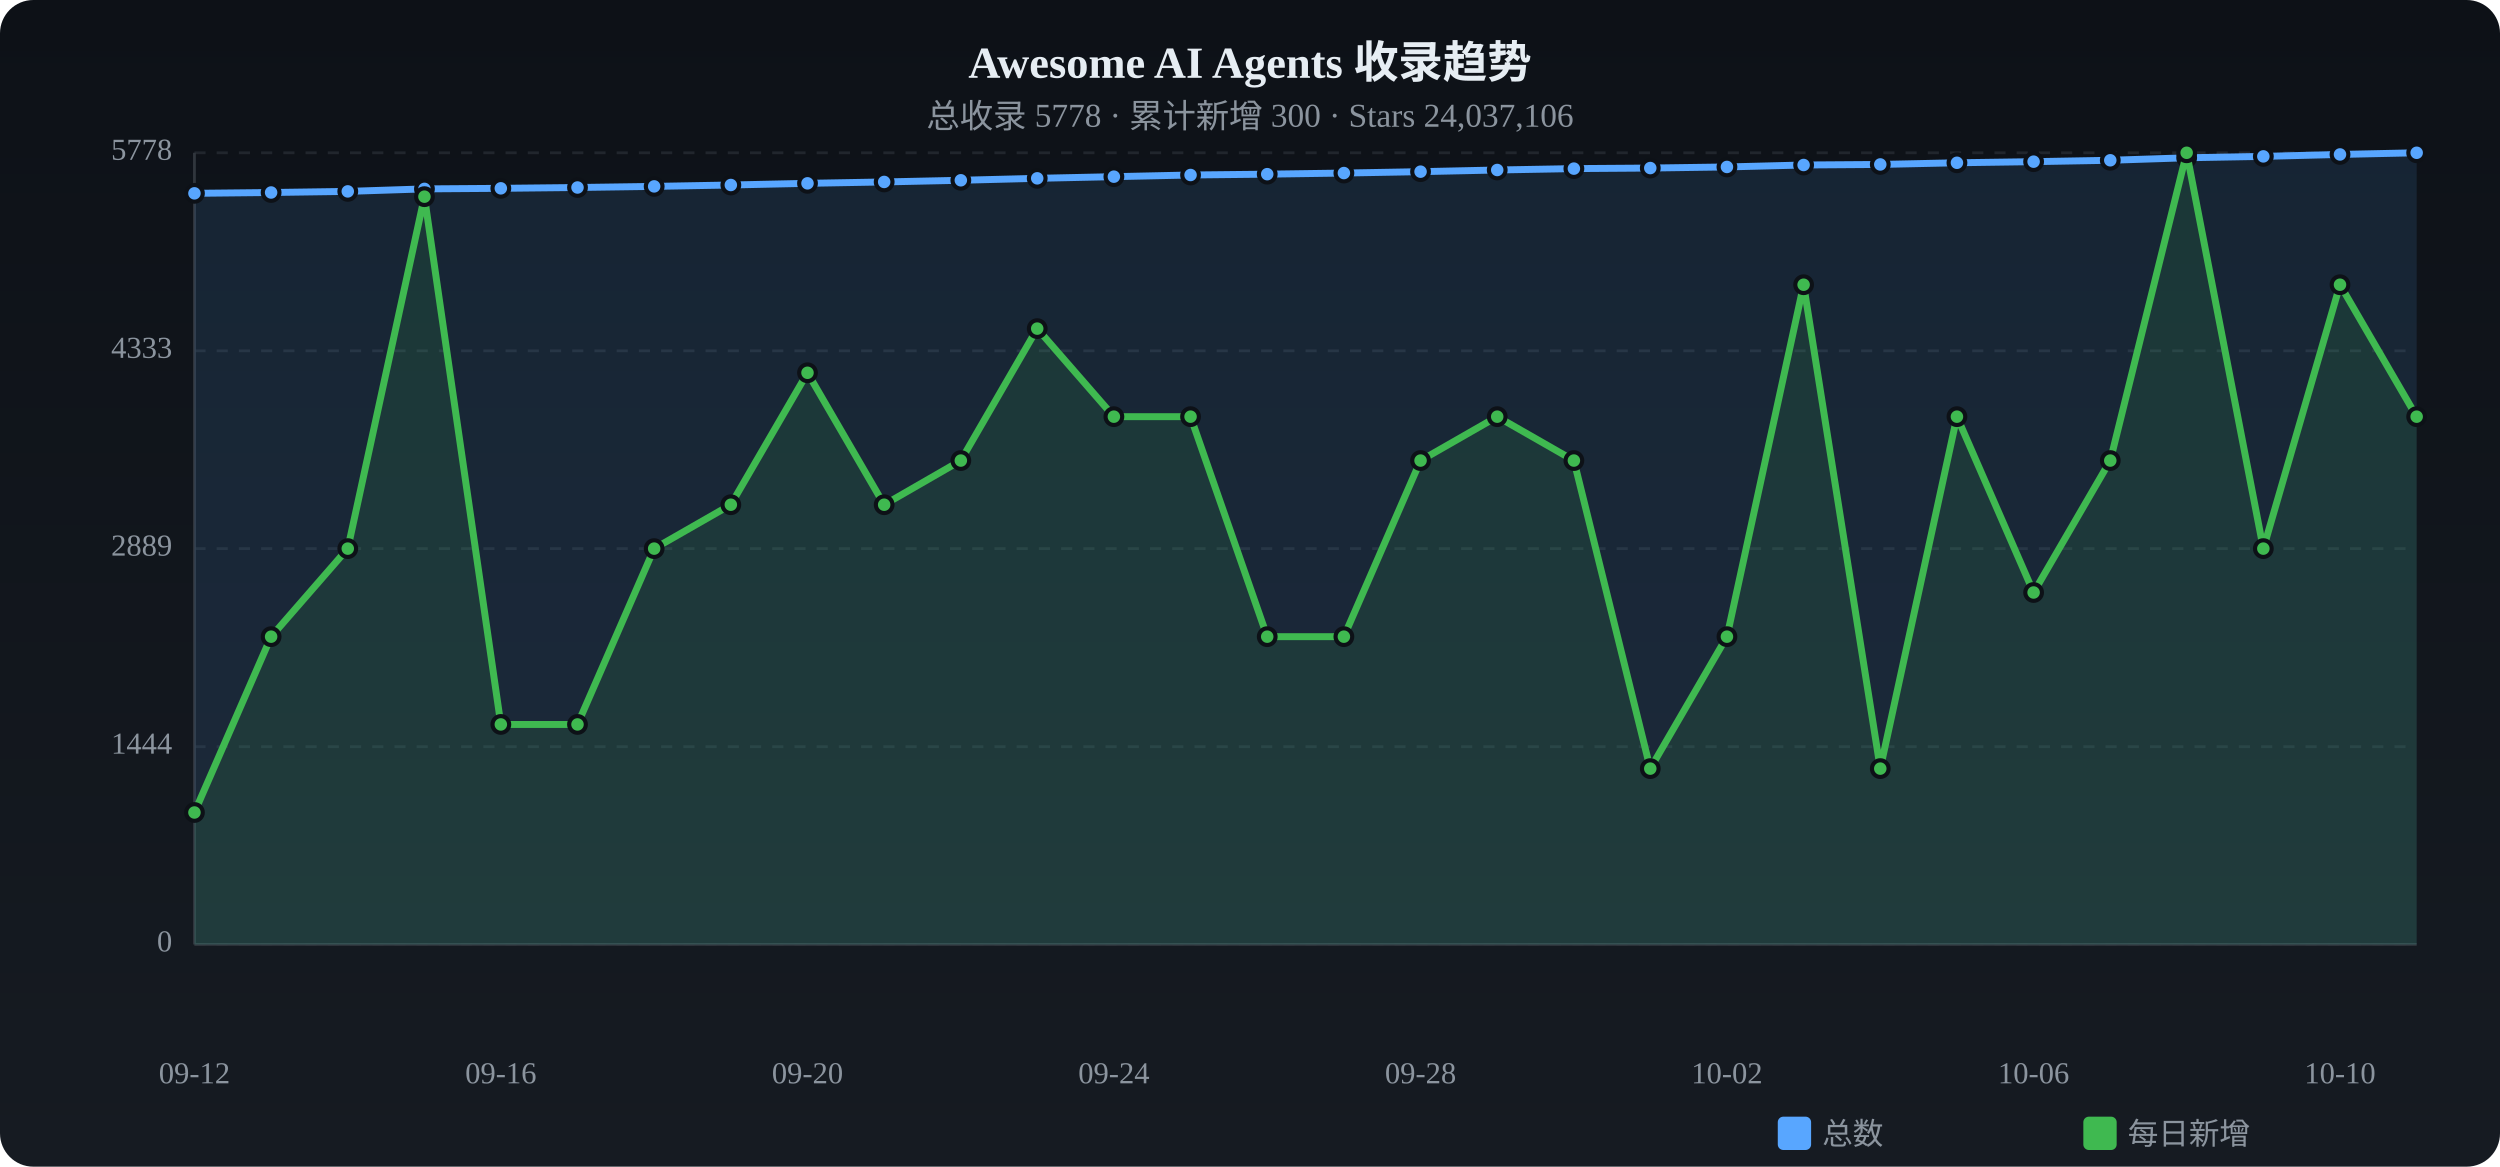
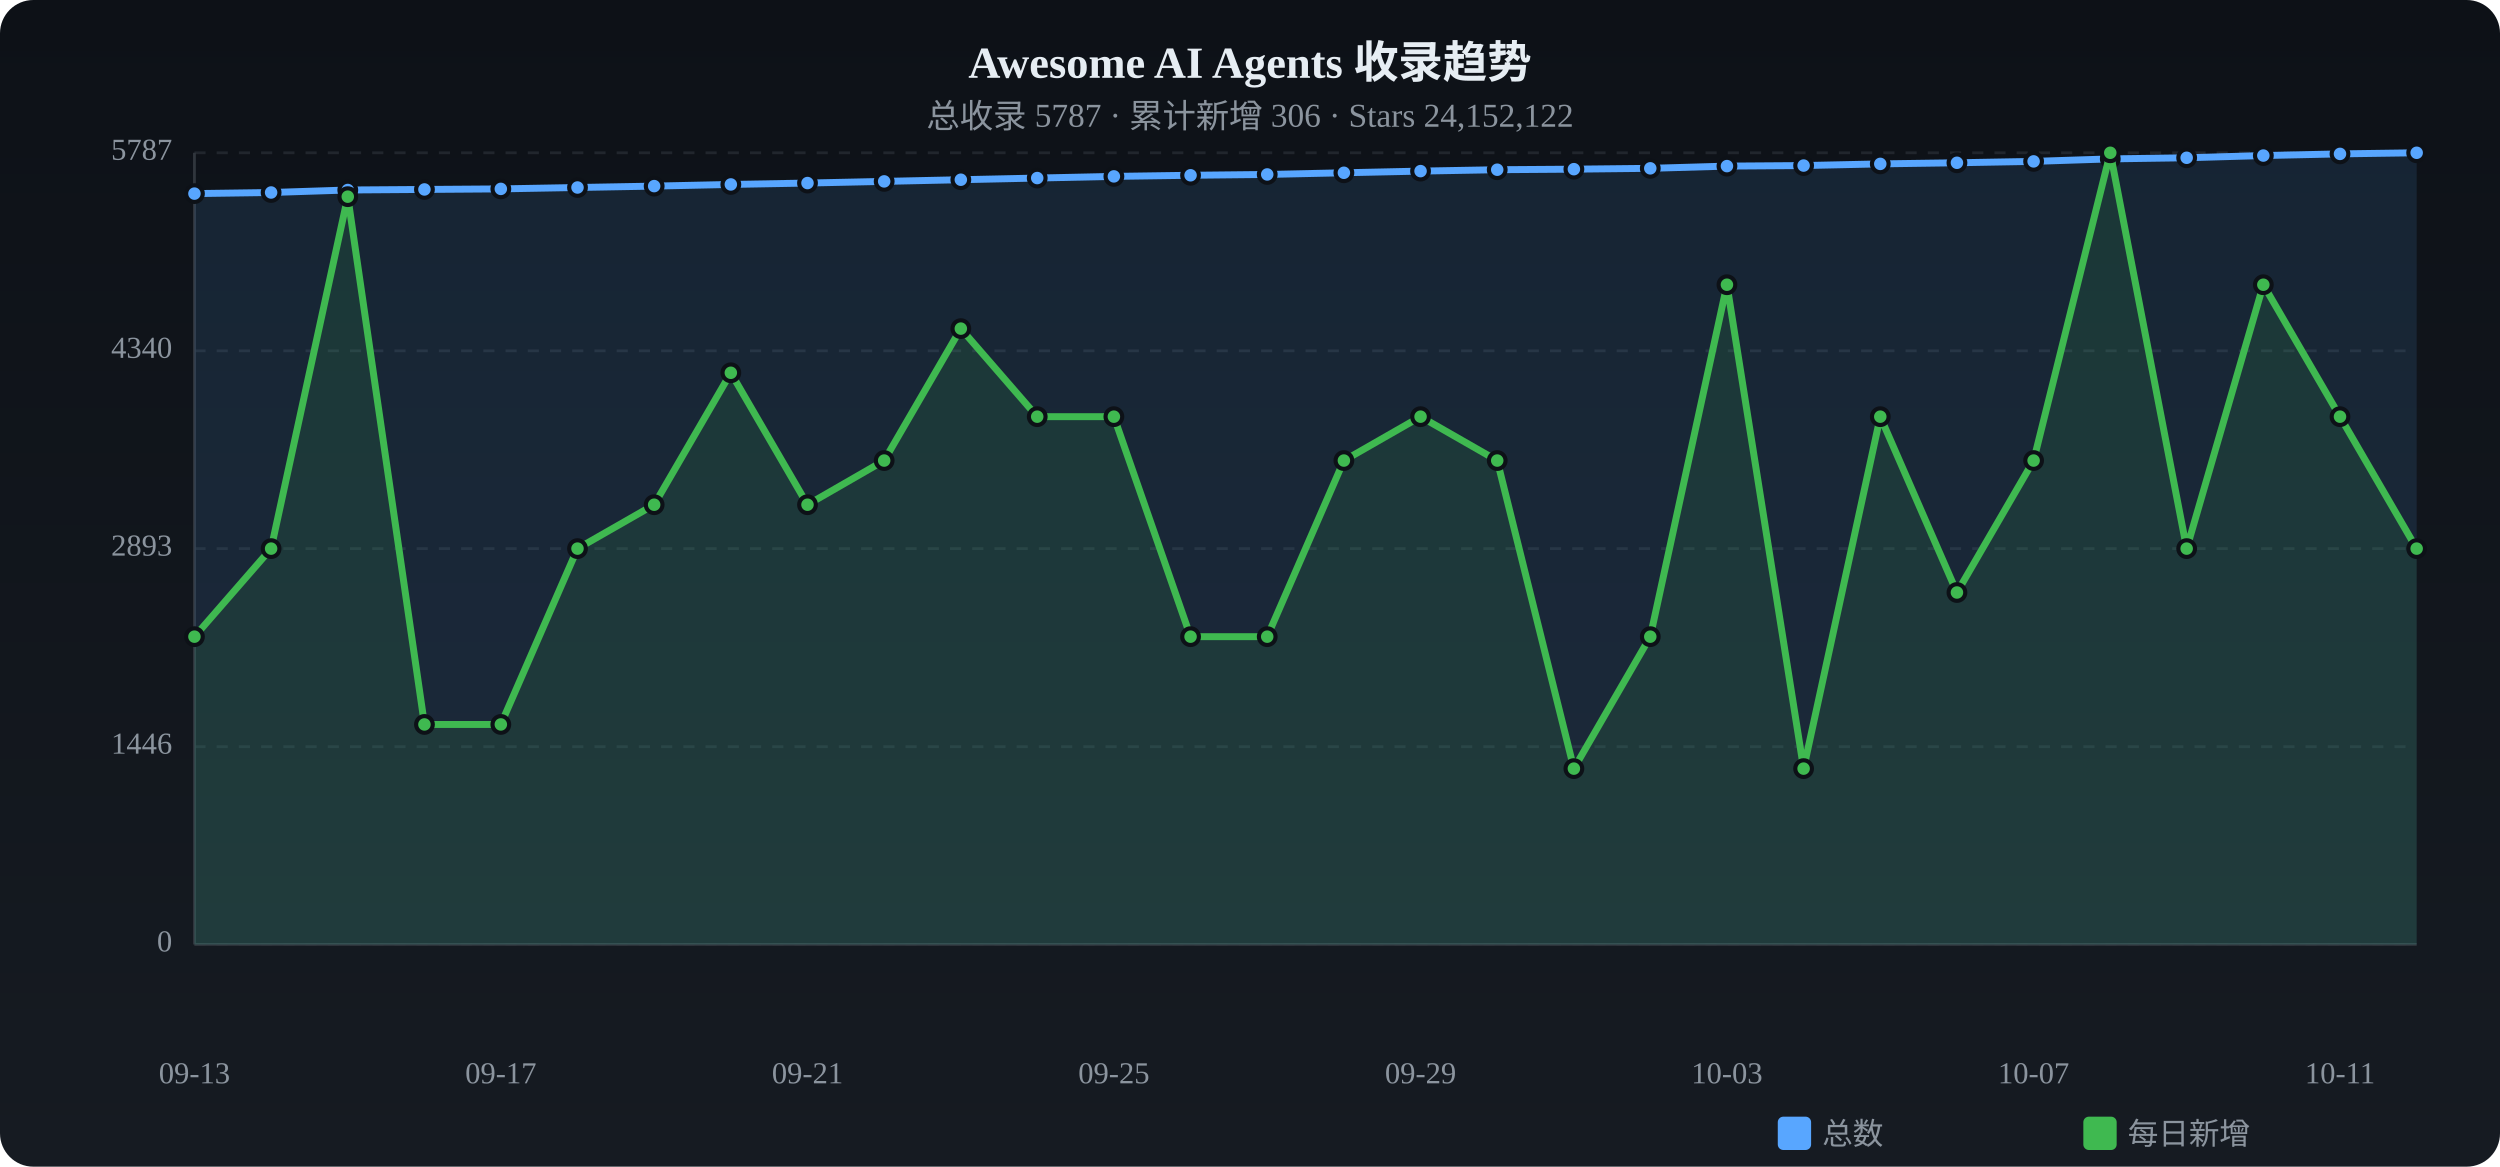
<svg xmlns="http://www.w3.org/2000/svg" viewBox="0 0 900 420" width="900" height="420">
  <defs>
    <linearGradient id="tbg" x1="0%" y1="0%" x2="0%" y2="100%">
      <stop offset="0%" stop-color="#0d1117" />
      <stop offset="100%" stop-color="#161b22" />
    </linearGradient>
  </defs>
  <rect width="900" height="420" rx="12" fill="url(#tbg)" />
  <text x="450.0" y="28" text-anchor="middle" fill="#e6edf3" font-size="16" font-weight="bold">Awesome AI Agents 收录趋势</text>
-   <text x="450.0" y="46" text-anchor="middle" fill="#8b949e" font-size="12">总收录 5778 · 累计新增 300 · Stars 24,037,106</text>
+   <text x="450.0" y="46" text-anchor="middle" fill="#8b949e" font-size="12">总收录 5787 · 累计新增 306 · Stars 24,152,122</text>
  <text x="62" y="340.0" text-anchor="end" fill="#8b949e" font-size="11" dominant-baseline="middle">0</text>
  <line x1="70" y1="340.0" x2="870" y2="340.0" stroke="#21262d" stroke-dasharray="4 4" />
-   <text x="62" y="268.8" text-anchor="end" fill="#8b949e" font-size="11" dominant-baseline="middle">1444</text>
+   <text x="62" y="268.8" text-anchor="end" fill="#8b949e" font-size="11" dominant-baseline="middle">1446</text>
  <line x1="70" y1="268.8" x2="870" y2="268.8" stroke="#21262d" stroke-dasharray="4 4" />
-   <text x="62" y="197.5" text-anchor="end" fill="#8b949e" font-size="11" dominant-baseline="middle">2889</text>
+   <text x="62" y="197.5" text-anchor="end" fill="#8b949e" font-size="11" dominant-baseline="middle">2893</text>
  <line x1="70" y1="197.5" x2="870" y2="197.5" stroke="#21262d" stroke-dasharray="4 4" />
-   <text x="62" y="126.3" text-anchor="end" fill="#8b949e" font-size="11" dominant-baseline="middle">4333</text>
+   <text x="62" y="126.3" text-anchor="end" fill="#8b949e" font-size="11" dominant-baseline="middle">4340</text>
  <line x1="70" y1="126.3" x2="870" y2="126.3" stroke="#21262d" stroke-dasharray="4 4" />
-   <text x="62" y="55.0" text-anchor="end" fill="#8b949e" font-size="11" dominant-baseline="middle">5778</text>
+   <text x="62" y="55.0" text-anchor="end" fill="#8b949e" font-size="11" dominant-baseline="middle">5787</text>
  <line x1="70" y1="55.0" x2="870" y2="55.0" stroke="#21262d" stroke-dasharray="4 4" />
  <line x1="70" y1="55" x2="70" y2="340" stroke="#30363d" />
  <line x1="70" y1="340" x2="870" y2="340" stroke="#30363d" />
-   <path d="M70.0,69.6 L97.6,69.3 L125.2,68.9 L152.8,68.0 L180.3,67.8 L207.9,67.5 L235.5,67.1 L263.1,66.6 L290.7,66.0 L318.3,65.5 L345.9,64.9 L373.4,64.2 L401.0,63.6 L428.6,63.0 L456.2,62.7 L483.8,62.3 L511.4,61.8 L539.0,61.2 L566.6,60.7 L594.1,60.5 L621.7,60.1 L649.3,59.4 L676.9,59.2 L704.5,58.6 L732.1,58.2 L759.7,57.7 L787.2,56.8 L814.8,56.3 L842.4,55.6 L870.0,55.0 L870.0,340 L70.0,340 Z" fill="#58a6ff" opacity="0.12" />
-   <polyline points="70.0,69.6 97.6,69.3 125.2,68.9 152.8,68.0 180.3,67.8 207.9,67.5 235.5,67.1 263.1,66.6 290.7,66.0 318.3,65.5 345.9,64.9 373.4,64.2 401.0,63.6 428.6,63.0 456.2,62.7 483.8,62.3 511.4,61.8 539.0,61.2 566.6,60.7 594.1,60.5 621.7,60.1 649.3,59.4 676.9,59.2 704.5,58.6 732.1,58.2 759.7,57.7 787.2,56.8 814.8,56.3 842.4,55.6 870.0,55.0" fill="none" stroke="#58a6ff" stroke-width="2.5" stroke-linecap="round" stroke-linejoin="round" />
-   <circle cx="70.0" cy="69.6" r="3" fill="#58a6ff" stroke="#0d1117" stroke-width="1.5" />
+   <path d="M70.0,69.7 L97.6,69.3 L125.2,68.4 L152.8,68.2 L180.3,68.0 L207.9,67.5 L235.5,67.0 L263.1,66.4 L290.7,65.9 L318.3,65.3 L345.9,64.7 L373.4,64.1 L401.0,63.5 L428.6,63.1 L456.2,62.8 L483.8,62.2 L511.4,61.6 L539.0,61.1 L566.6,60.9 L594.1,60.6 L621.7,59.8 L649.3,59.6 L676.9,59.0 L704.5,58.6 L732.1,58.1 L759.7,57.2 L787.2,56.8 L814.8,56.0 L842.4,55.4 L870.0,55.0 L870.0,340 L70.0,340 Z" fill="#58a6ff" opacity="0.12" />
+   <polyline points="70.0,69.7 97.6,69.3 125.2,68.4 152.8,68.2 180.3,68.0 207.9,67.5 235.5,67.0 263.1,66.4 290.7,65.9 318.3,65.3 345.9,64.7 373.4,64.1 401.0,63.5 428.6,63.1 456.2,62.8 483.8,62.2 511.4,61.6 539.0,61.1 566.6,60.9 594.1,60.6 621.7,59.8 649.3,59.6 676.9,59.0 704.5,58.6 732.1,58.1 759.7,57.2 787.2,56.8 814.8,56.0 842.4,55.4 870.0,55.0" fill="none" stroke="#58a6ff" stroke-width="2.5" stroke-linecap="round" stroke-linejoin="round" />
+   <circle cx="70.0" cy="69.7" r="3" fill="#58a6ff" stroke="#0d1117" stroke-width="1.5" />
  <circle cx="97.6" cy="69.3" r="3" fill="#58a6ff" stroke="#0d1117" stroke-width="1.5" />
-   <circle cx="125.2" cy="68.9" r="3" fill="#58a6ff" stroke="#0d1117" stroke-width="1.5" />
-   <circle cx="152.8" cy="68.0" r="3" fill="#58a6ff" stroke="#0d1117" stroke-width="1.5" />
-   <circle cx="180.3" cy="67.8" r="3" fill="#58a6ff" stroke="#0d1117" stroke-width="1.5" />
+   <circle cx="125.2" cy="68.4" r="3" fill="#58a6ff" stroke="#0d1117" stroke-width="1.5" />
+   <circle cx="152.8" cy="68.2" r="3" fill="#58a6ff" stroke="#0d1117" stroke-width="1.5" />
+   <circle cx="180.3" cy="68.0" r="3" fill="#58a6ff" stroke="#0d1117" stroke-width="1.5" />
  <circle cx="207.9" cy="67.5" r="3" fill="#58a6ff" stroke="#0d1117" stroke-width="1.5" />
-   <circle cx="235.5" cy="67.1" r="3" fill="#58a6ff" stroke="#0d1117" stroke-width="1.5" />
-   <circle cx="263.1" cy="66.6" r="3" fill="#58a6ff" stroke="#0d1117" stroke-width="1.5" />
-   <circle cx="290.7" cy="66.0" r="3" fill="#58a6ff" stroke="#0d1117" stroke-width="1.5" />
-   <circle cx="318.3" cy="65.5" r="3" fill="#58a6ff" stroke="#0d1117" stroke-width="1.5" />
-   <circle cx="345.9" cy="64.9" r="3" fill="#58a6ff" stroke="#0d1117" stroke-width="1.5" />
-   <circle cx="373.4" cy="64.2" r="3" fill="#58a6ff" stroke="#0d1117" stroke-width="1.5" />
-   <circle cx="401.0" cy="63.6" r="3" fill="#58a6ff" stroke="#0d1117" stroke-width="1.5" />
-   <circle cx="428.6" cy="63.0" r="3" fill="#58a6ff" stroke="#0d1117" stroke-width="1.5" />
-   <circle cx="456.2" cy="62.7" r="3" fill="#58a6ff" stroke="#0d1117" stroke-width="1.5" />
-   <circle cx="483.8" cy="62.3" r="3" fill="#58a6ff" stroke="#0d1117" stroke-width="1.5" />
-   <circle cx="511.4" cy="61.8" r="3" fill="#58a6ff" stroke="#0d1117" stroke-width="1.5" />
-   <circle cx="539.0" cy="61.2" r="3" fill="#58a6ff" stroke="#0d1117" stroke-width="1.5" />
-   <circle cx="566.6" cy="60.7" r="3" fill="#58a6ff" stroke="#0d1117" stroke-width="1.5" />
-   <circle cx="594.1" cy="60.5" r="3" fill="#58a6ff" stroke="#0d1117" stroke-width="1.5" />
-   <circle cx="621.7" cy="60.1" r="3" fill="#58a6ff" stroke="#0d1117" stroke-width="1.5" />
-   <circle cx="649.3" cy="59.4" r="3" fill="#58a6ff" stroke="#0d1117" stroke-width="1.5" />
-   <circle cx="676.9" cy="59.2" r="3" fill="#58a6ff" stroke="#0d1117" stroke-width="1.5" />
+   <circle cx="235.5" cy="67.0" r="3" fill="#58a6ff" stroke="#0d1117" stroke-width="1.5" />
+   <circle cx="263.1" cy="66.4" r="3" fill="#58a6ff" stroke="#0d1117" stroke-width="1.5" />
+   <circle cx="290.7" cy="65.9" r="3" fill="#58a6ff" stroke="#0d1117" stroke-width="1.5" />
+   <circle cx="318.3" cy="65.3" r="3" fill="#58a6ff" stroke="#0d1117" stroke-width="1.5" />
+   <circle cx="345.9" cy="64.7" r="3" fill="#58a6ff" stroke="#0d1117" stroke-width="1.5" />
+   <circle cx="373.4" cy="64.1" r="3" fill="#58a6ff" stroke="#0d1117" stroke-width="1.5" />
+   <circle cx="401.0" cy="63.5" r="3" fill="#58a6ff" stroke="#0d1117" stroke-width="1.5" />
+   <circle cx="428.6" cy="63.1" r="3" fill="#58a6ff" stroke="#0d1117" stroke-width="1.5" />
+   <circle cx="456.2" cy="62.8" r="3" fill="#58a6ff" stroke="#0d1117" stroke-width="1.5" />
+   <circle cx="483.8" cy="62.2" r="3" fill="#58a6ff" stroke="#0d1117" stroke-width="1.5" />
+   <circle cx="511.4" cy="61.6" r="3" fill="#58a6ff" stroke="#0d1117" stroke-width="1.5" />
+   <circle cx="539.0" cy="61.1" r="3" fill="#58a6ff" stroke="#0d1117" stroke-width="1.5" />
+   <circle cx="566.6" cy="60.9" r="3" fill="#58a6ff" stroke="#0d1117" stroke-width="1.5" />
+   <circle cx="594.1" cy="60.6" r="3" fill="#58a6ff" stroke="#0d1117" stroke-width="1.5" />
+   <circle cx="621.7" cy="59.8" r="3" fill="#58a6ff" stroke="#0d1117" stroke-width="1.5" />
+   <circle cx="649.3" cy="59.6" r="3" fill="#58a6ff" stroke="#0d1117" stroke-width="1.5" />
+   <circle cx="676.9" cy="59.0" r="3" fill="#58a6ff" stroke="#0d1117" stroke-width="1.5" />
  <circle cx="704.5" cy="58.6" r="3" fill="#58a6ff" stroke="#0d1117" stroke-width="1.5" />
-   <circle cx="732.1" cy="58.2" r="3" fill="#58a6ff" stroke="#0d1117" stroke-width="1.5" />
-   <circle cx="759.7" cy="57.7" r="3" fill="#58a6ff" stroke="#0d1117" stroke-width="1.5" />
+   <circle cx="732.1" cy="58.1" r="3" fill="#58a6ff" stroke="#0d1117" stroke-width="1.5" />
+   <circle cx="759.7" cy="57.2" r="3" fill="#58a6ff" stroke="#0d1117" stroke-width="1.5" />
  <circle cx="787.2" cy="56.8" r="3" fill="#58a6ff" stroke="#0d1117" stroke-width="1.5" />
-   <circle cx="814.8" cy="56.3" r="3" fill="#58a6ff" stroke="#0d1117" stroke-width="1.5" />
-   <circle cx="842.4" cy="55.6" r="3" fill="#58a6ff" stroke="#0d1117" stroke-width="1.5" />
+   <circle cx="814.8" cy="56.0" r="3" fill="#58a6ff" stroke="#0d1117" stroke-width="1.5" />
+   <circle cx="842.4" cy="55.4" r="3" fill="#58a6ff" stroke="#0d1117" stroke-width="1.5" />
  <circle cx="870.0" cy="55.0" r="3" fill="#58a6ff" stroke="#0d1117" stroke-width="1.5" />
-   <path d="M70.0,292.5 L97.6,229.2 L125.2,197.5 L152.8,70.8 L180.3,260.8 L207.9,260.8 L235.5,197.5 L263.1,181.7 L290.7,134.2 L318.3,181.7 L345.9,165.8 L373.4,118.3 L401.0,150.0 L428.6,150.0 L456.2,229.2 L483.8,229.2 L511.4,165.8 L539.0,150.0 L566.6,165.8 L594.1,276.7 L621.7,229.2 L649.3,102.5 L676.9,276.7 L704.5,150.0 L732.1,213.3 L759.7,165.8 L787.2,55.0 L814.8,197.5 L842.4,102.5 L870.0,150.0 L870.0,340 L70.0,340 Z" fill="#3fb950" opacity="0.12" />
-   <polyline points="70.0,292.5 97.6,229.2 125.2,197.5 152.8,70.8 180.3,260.8 207.9,260.8 235.5,197.5 263.1,181.7 290.7,134.2 318.3,181.7 345.9,165.8 373.4,118.3 401.0,150.0 428.6,150.0 456.2,229.2 483.8,229.2 511.4,165.8 539.0,150.0 566.6,165.8 594.1,276.7 621.7,229.2 649.3,102.5 676.9,276.7 704.5,150.0 732.1,213.3 759.7,165.8 787.2,55.0 814.8,197.5 842.4,102.5 870.0,150.0" fill="none" stroke="#3fb950" stroke-width="2.5" stroke-linecap="round" stroke-linejoin="round" />
-   <circle cx="70.0" cy="292.5" r="3" fill="#3fb950" stroke="#0d1117" stroke-width="1.5" />
-   <circle cx="97.6" cy="229.2" r="3" fill="#3fb950" stroke="#0d1117" stroke-width="1.5" />
-   <circle cx="125.2" cy="197.5" r="3" fill="#3fb950" stroke="#0d1117" stroke-width="1.5" />
-   <circle cx="152.8" cy="70.8" r="3" fill="#3fb950" stroke="#0d1117" stroke-width="1.5" />
+   <path d="M70.0,229.2 L97.6,197.5 L125.2,70.8 L152.8,260.8 L180.3,260.8 L207.9,197.5 L235.5,181.7 L263.1,134.2 L290.7,181.7 L318.3,165.8 L345.9,118.3 L373.4,150.0 L401.0,150.0 L428.6,229.2 L456.2,229.2 L483.8,165.8 L511.4,150.0 L539.0,165.8 L566.6,276.7 L594.1,229.2 L621.7,102.5 L649.3,276.7 L676.9,150.0 L704.5,213.3 L732.1,165.8 L759.7,55.0 L787.2,197.5 L814.8,102.5 L842.4,150.0 L870.0,197.5 L870.0,340 L70.0,340 Z" fill="#3fb950" opacity="0.12" />
+   <polyline points="70.0,229.2 97.6,197.5 125.2,70.8 152.8,260.8 180.3,260.8 207.9,197.5 235.5,181.7 263.1,134.2 290.7,181.7 318.3,165.8 345.9,118.3 373.4,150.0 401.0,150.0 428.6,229.2 456.2,229.2 483.8,165.8 511.4,150.0 539.0,165.8 566.6,276.7 594.1,229.2 621.7,102.5 649.3,276.7 676.9,150.0 704.5,213.3 732.1,165.8 759.7,55.0 787.2,197.5 814.8,102.5 842.4,150.0 870.0,197.5" fill="none" stroke="#3fb950" stroke-width="2.5" stroke-linecap="round" stroke-linejoin="round" />
+   <circle cx="70.0" cy="229.2" r="3" fill="#3fb950" stroke="#0d1117" stroke-width="1.5" />
+   <circle cx="97.6" cy="197.5" r="3" fill="#3fb950" stroke="#0d1117" stroke-width="1.5" />
+   <circle cx="125.2" cy="70.8" r="3" fill="#3fb950" stroke="#0d1117" stroke-width="1.5" />
+   <circle cx="152.8" cy="260.8" r="3" fill="#3fb950" stroke="#0d1117" stroke-width="1.5" />
  <circle cx="180.3" cy="260.8" r="3" fill="#3fb950" stroke="#0d1117" stroke-width="1.5" />
-   <circle cx="207.9" cy="260.8" r="3" fill="#3fb950" stroke="#0d1117" stroke-width="1.5" />
-   <circle cx="235.5" cy="197.5" r="3" fill="#3fb950" stroke="#0d1117" stroke-width="1.5" />
-   <circle cx="263.1" cy="181.7" r="3" fill="#3fb950" stroke="#0d1117" stroke-width="1.5" />
-   <circle cx="290.7" cy="134.2" r="3" fill="#3fb950" stroke="#0d1117" stroke-width="1.5" />
-   <circle cx="318.3" cy="181.7" r="3" fill="#3fb950" stroke="#0d1117" stroke-width="1.5" />
-   <circle cx="345.9" cy="165.8" r="3" fill="#3fb950" stroke="#0d1117" stroke-width="1.5" />
-   <circle cx="373.4" cy="118.3" r="3" fill="#3fb950" stroke="#0d1117" stroke-width="1.5" />
+   <circle cx="207.9" cy="197.5" r="3" fill="#3fb950" stroke="#0d1117" stroke-width="1.5" />
+   <circle cx="235.5" cy="181.7" r="3" fill="#3fb950" stroke="#0d1117" stroke-width="1.5" />
+   <circle cx="263.1" cy="134.2" r="3" fill="#3fb950" stroke="#0d1117" stroke-width="1.5" />
+   <circle cx="290.7" cy="181.7" r="3" fill="#3fb950" stroke="#0d1117" stroke-width="1.5" />
+   <circle cx="318.3" cy="165.8" r="3" fill="#3fb950" stroke="#0d1117" stroke-width="1.5" />
+   <circle cx="345.9" cy="118.3" r="3" fill="#3fb950" stroke="#0d1117" stroke-width="1.5" />
+   <circle cx="373.4" cy="150.0" r="3" fill="#3fb950" stroke="#0d1117" stroke-width="1.5" />
  <circle cx="401.0" cy="150.0" r="3" fill="#3fb950" stroke="#0d1117" stroke-width="1.5" />
-   <circle cx="428.6" cy="150.0" r="3" fill="#3fb950" stroke="#0d1117" stroke-width="1.5" />
+   <circle cx="428.6" cy="229.2" r="3" fill="#3fb950" stroke="#0d1117" stroke-width="1.5" />
  <circle cx="456.2" cy="229.2" r="3" fill="#3fb950" stroke="#0d1117" stroke-width="1.5" />
-   <circle cx="483.8" cy="229.2" r="3" fill="#3fb950" stroke="#0d1117" stroke-width="1.5" />
-   <circle cx="511.4" cy="165.8" r="3" fill="#3fb950" stroke="#0d1117" stroke-width="1.5" />
-   <circle cx="539.0" cy="150.0" r="3" fill="#3fb950" stroke="#0d1117" stroke-width="1.5" />
-   <circle cx="566.6" cy="165.8" r="3" fill="#3fb950" stroke="#0d1117" stroke-width="1.5" />
-   <circle cx="594.1" cy="276.7" r="3" fill="#3fb950" stroke="#0d1117" stroke-width="1.5" />
-   <circle cx="621.7" cy="229.2" r="3" fill="#3fb950" stroke="#0d1117" stroke-width="1.5" />
-   <circle cx="649.3" cy="102.5" r="3" fill="#3fb950" stroke="#0d1117" stroke-width="1.5" />
-   <circle cx="676.9" cy="276.7" r="3" fill="#3fb950" stroke="#0d1117" stroke-width="1.5" />
-   <circle cx="704.5" cy="150.0" r="3" fill="#3fb950" stroke="#0d1117" stroke-width="1.5" />
-   <circle cx="732.1" cy="213.3" r="3" fill="#3fb950" stroke="#0d1117" stroke-width="1.5" />
-   <circle cx="759.7" cy="165.8" r="3" fill="#3fb950" stroke="#0d1117" stroke-width="1.5" />
-   <circle cx="787.2" cy="55.0" r="3" fill="#3fb950" stroke="#0d1117" stroke-width="1.5" />
-   <circle cx="814.8" cy="197.5" r="3" fill="#3fb950" stroke="#0d1117" stroke-width="1.5" />
-   <circle cx="842.4" cy="102.5" r="3" fill="#3fb950" stroke="#0d1117" stroke-width="1.5" />
-   <circle cx="870.0" cy="150.0" r="3" fill="#3fb950" stroke="#0d1117" stroke-width="1.5" />
-   <text x="70.0" y="390" text-anchor="middle" fill="#8b949e" font-size="11">09-12</text>
-   <text x="180.3" y="390" text-anchor="middle" fill="#8b949e" font-size="11">09-16</text>
-   <text x="290.7" y="390" text-anchor="middle" fill="#8b949e" font-size="11">09-20</text>
-   <text x="401.0" y="390" text-anchor="middle" fill="#8b949e" font-size="11">09-24</text>
-   <text x="511.4" y="390" text-anchor="middle" fill="#8b949e" font-size="11">09-28</text>
-   <text x="621.7" y="390" text-anchor="middle" fill="#8b949e" font-size="11">10-02</text>
-   <text x="732.1" y="390" text-anchor="middle" fill="#8b949e" font-size="11">10-06</text>
-   <text x="842.4" y="390" text-anchor="middle" fill="#8b949e" font-size="11">10-10</text>
+   <circle cx="483.8" cy="165.8" r="3" fill="#3fb950" stroke="#0d1117" stroke-width="1.5" />
+   <circle cx="511.4" cy="150.0" r="3" fill="#3fb950" stroke="#0d1117" stroke-width="1.5" />
+   <circle cx="539.0" cy="165.8" r="3" fill="#3fb950" stroke="#0d1117" stroke-width="1.5" />
+   <circle cx="566.6" cy="276.7" r="3" fill="#3fb950" stroke="#0d1117" stroke-width="1.5" />
+   <circle cx="594.1" cy="229.2" r="3" fill="#3fb950" stroke="#0d1117" stroke-width="1.5" />
+   <circle cx="621.7" cy="102.5" r="3" fill="#3fb950" stroke="#0d1117" stroke-width="1.5" />
+   <circle cx="649.3" cy="276.7" r="3" fill="#3fb950" stroke="#0d1117" stroke-width="1.5" />
+   <circle cx="676.9" cy="150.0" r="3" fill="#3fb950" stroke="#0d1117" stroke-width="1.5" />
+   <circle cx="704.5" cy="213.3" r="3" fill="#3fb950" stroke="#0d1117" stroke-width="1.5" />
+   <circle cx="732.1" cy="165.8" r="3" fill="#3fb950" stroke="#0d1117" stroke-width="1.5" />
+   <circle cx="759.7" cy="55.0" r="3" fill="#3fb950" stroke="#0d1117" stroke-width="1.5" />
+   <circle cx="787.2" cy="197.5" r="3" fill="#3fb950" stroke="#0d1117" stroke-width="1.5" />
+   <circle cx="814.8" cy="102.5" r="3" fill="#3fb950" stroke="#0d1117" stroke-width="1.5" />
+   <circle cx="842.4" cy="150.0" r="3" fill="#3fb950" stroke="#0d1117" stroke-width="1.5" />
+   <circle cx="870.0" cy="197.5" r="3" fill="#3fb950" stroke="#0d1117" stroke-width="1.5" />
+   <text x="70.0" y="390" text-anchor="middle" fill="#8b949e" font-size="11">09-13</text>
+   <text x="180.3" y="390" text-anchor="middle" fill="#8b949e" font-size="11">09-17</text>
+   <text x="290.7" y="390" text-anchor="middle" fill="#8b949e" font-size="11">09-21</text>
+   <text x="401.0" y="390" text-anchor="middle" fill="#8b949e" font-size="11">09-25</text>
+   <text x="511.4" y="390" text-anchor="middle" fill="#8b949e" font-size="11">09-29</text>
+   <text x="621.7" y="390" text-anchor="middle" fill="#8b949e" font-size="11">10-03</text>
+   <text x="732.1" y="390" text-anchor="middle" fill="#8b949e" font-size="11">10-07</text>
+   <text x="842.4" y="390" text-anchor="middle" fill="#8b949e" font-size="11">10-11</text>
  <rect x="640" y="402" width="12" height="12" rx="2" fill="#58a6ff" />
  <text x="656" y="412" fill="#8b949e" font-size="11">总数</text>
  <rect x="750" y="402" width="12" height="12" rx="2" fill="#3fb950" />
  <text x="766" y="412" fill="#8b949e" font-size="11">每日新增</text>
</svg>
